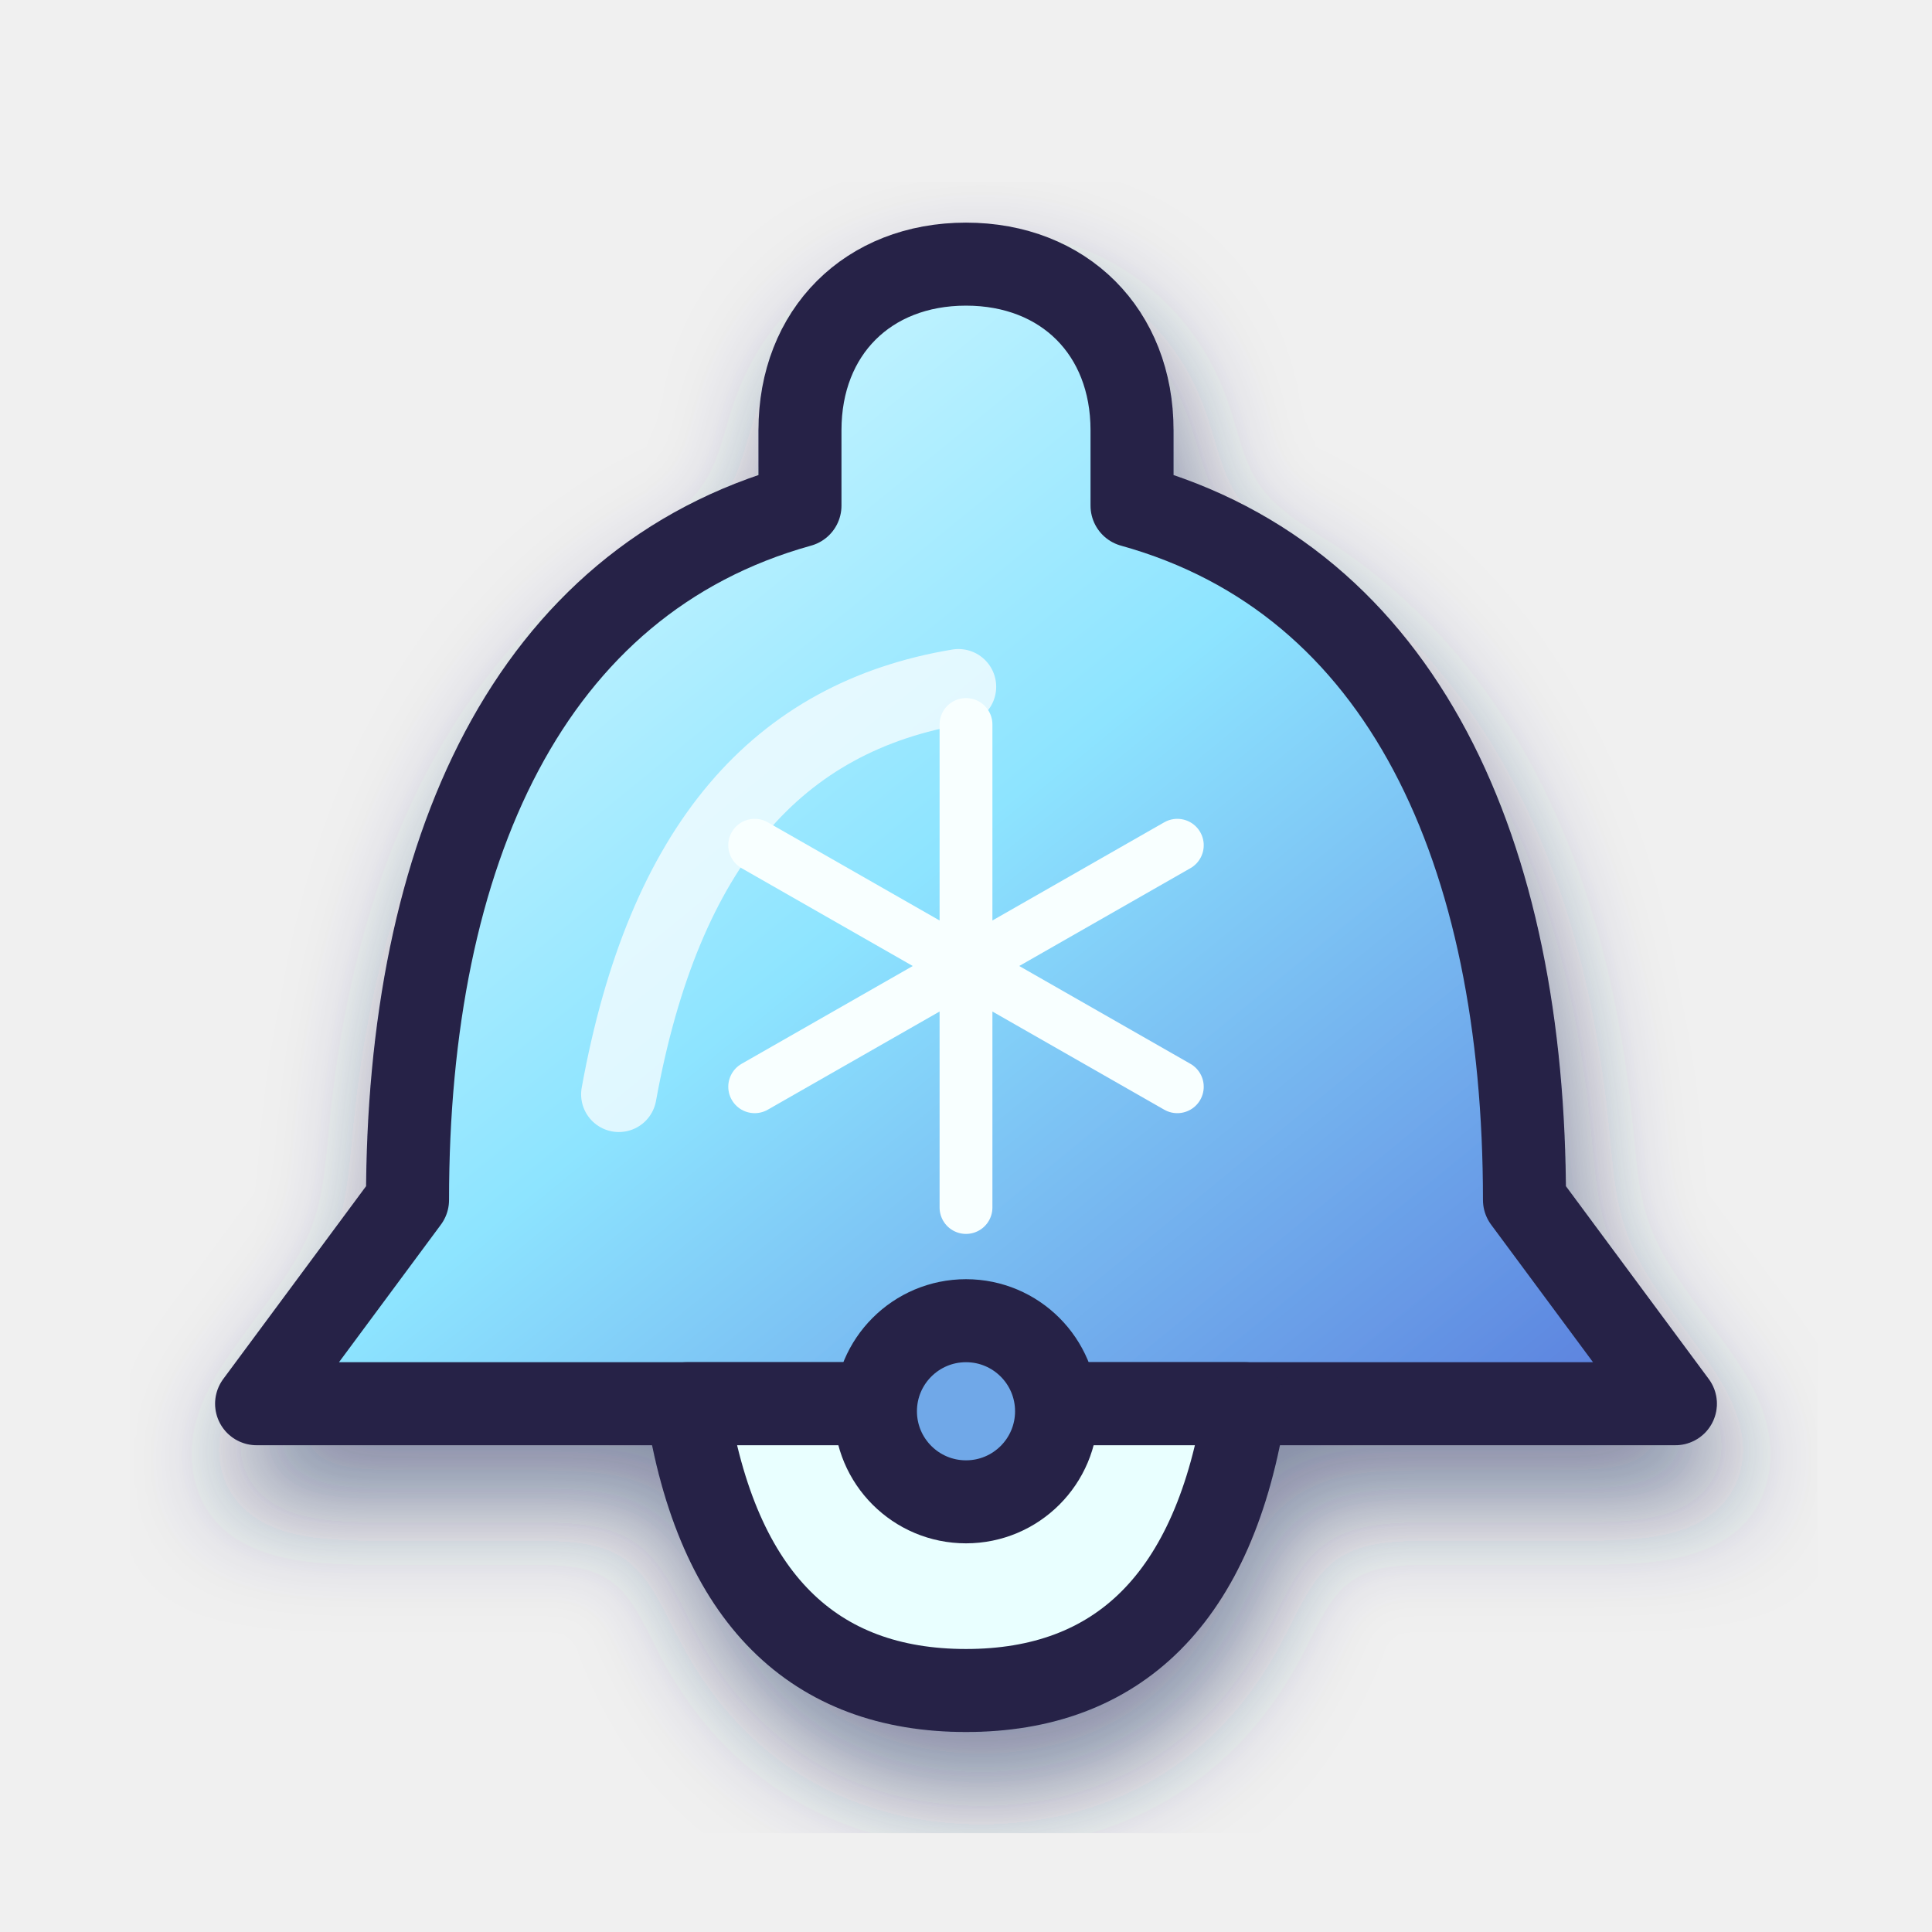
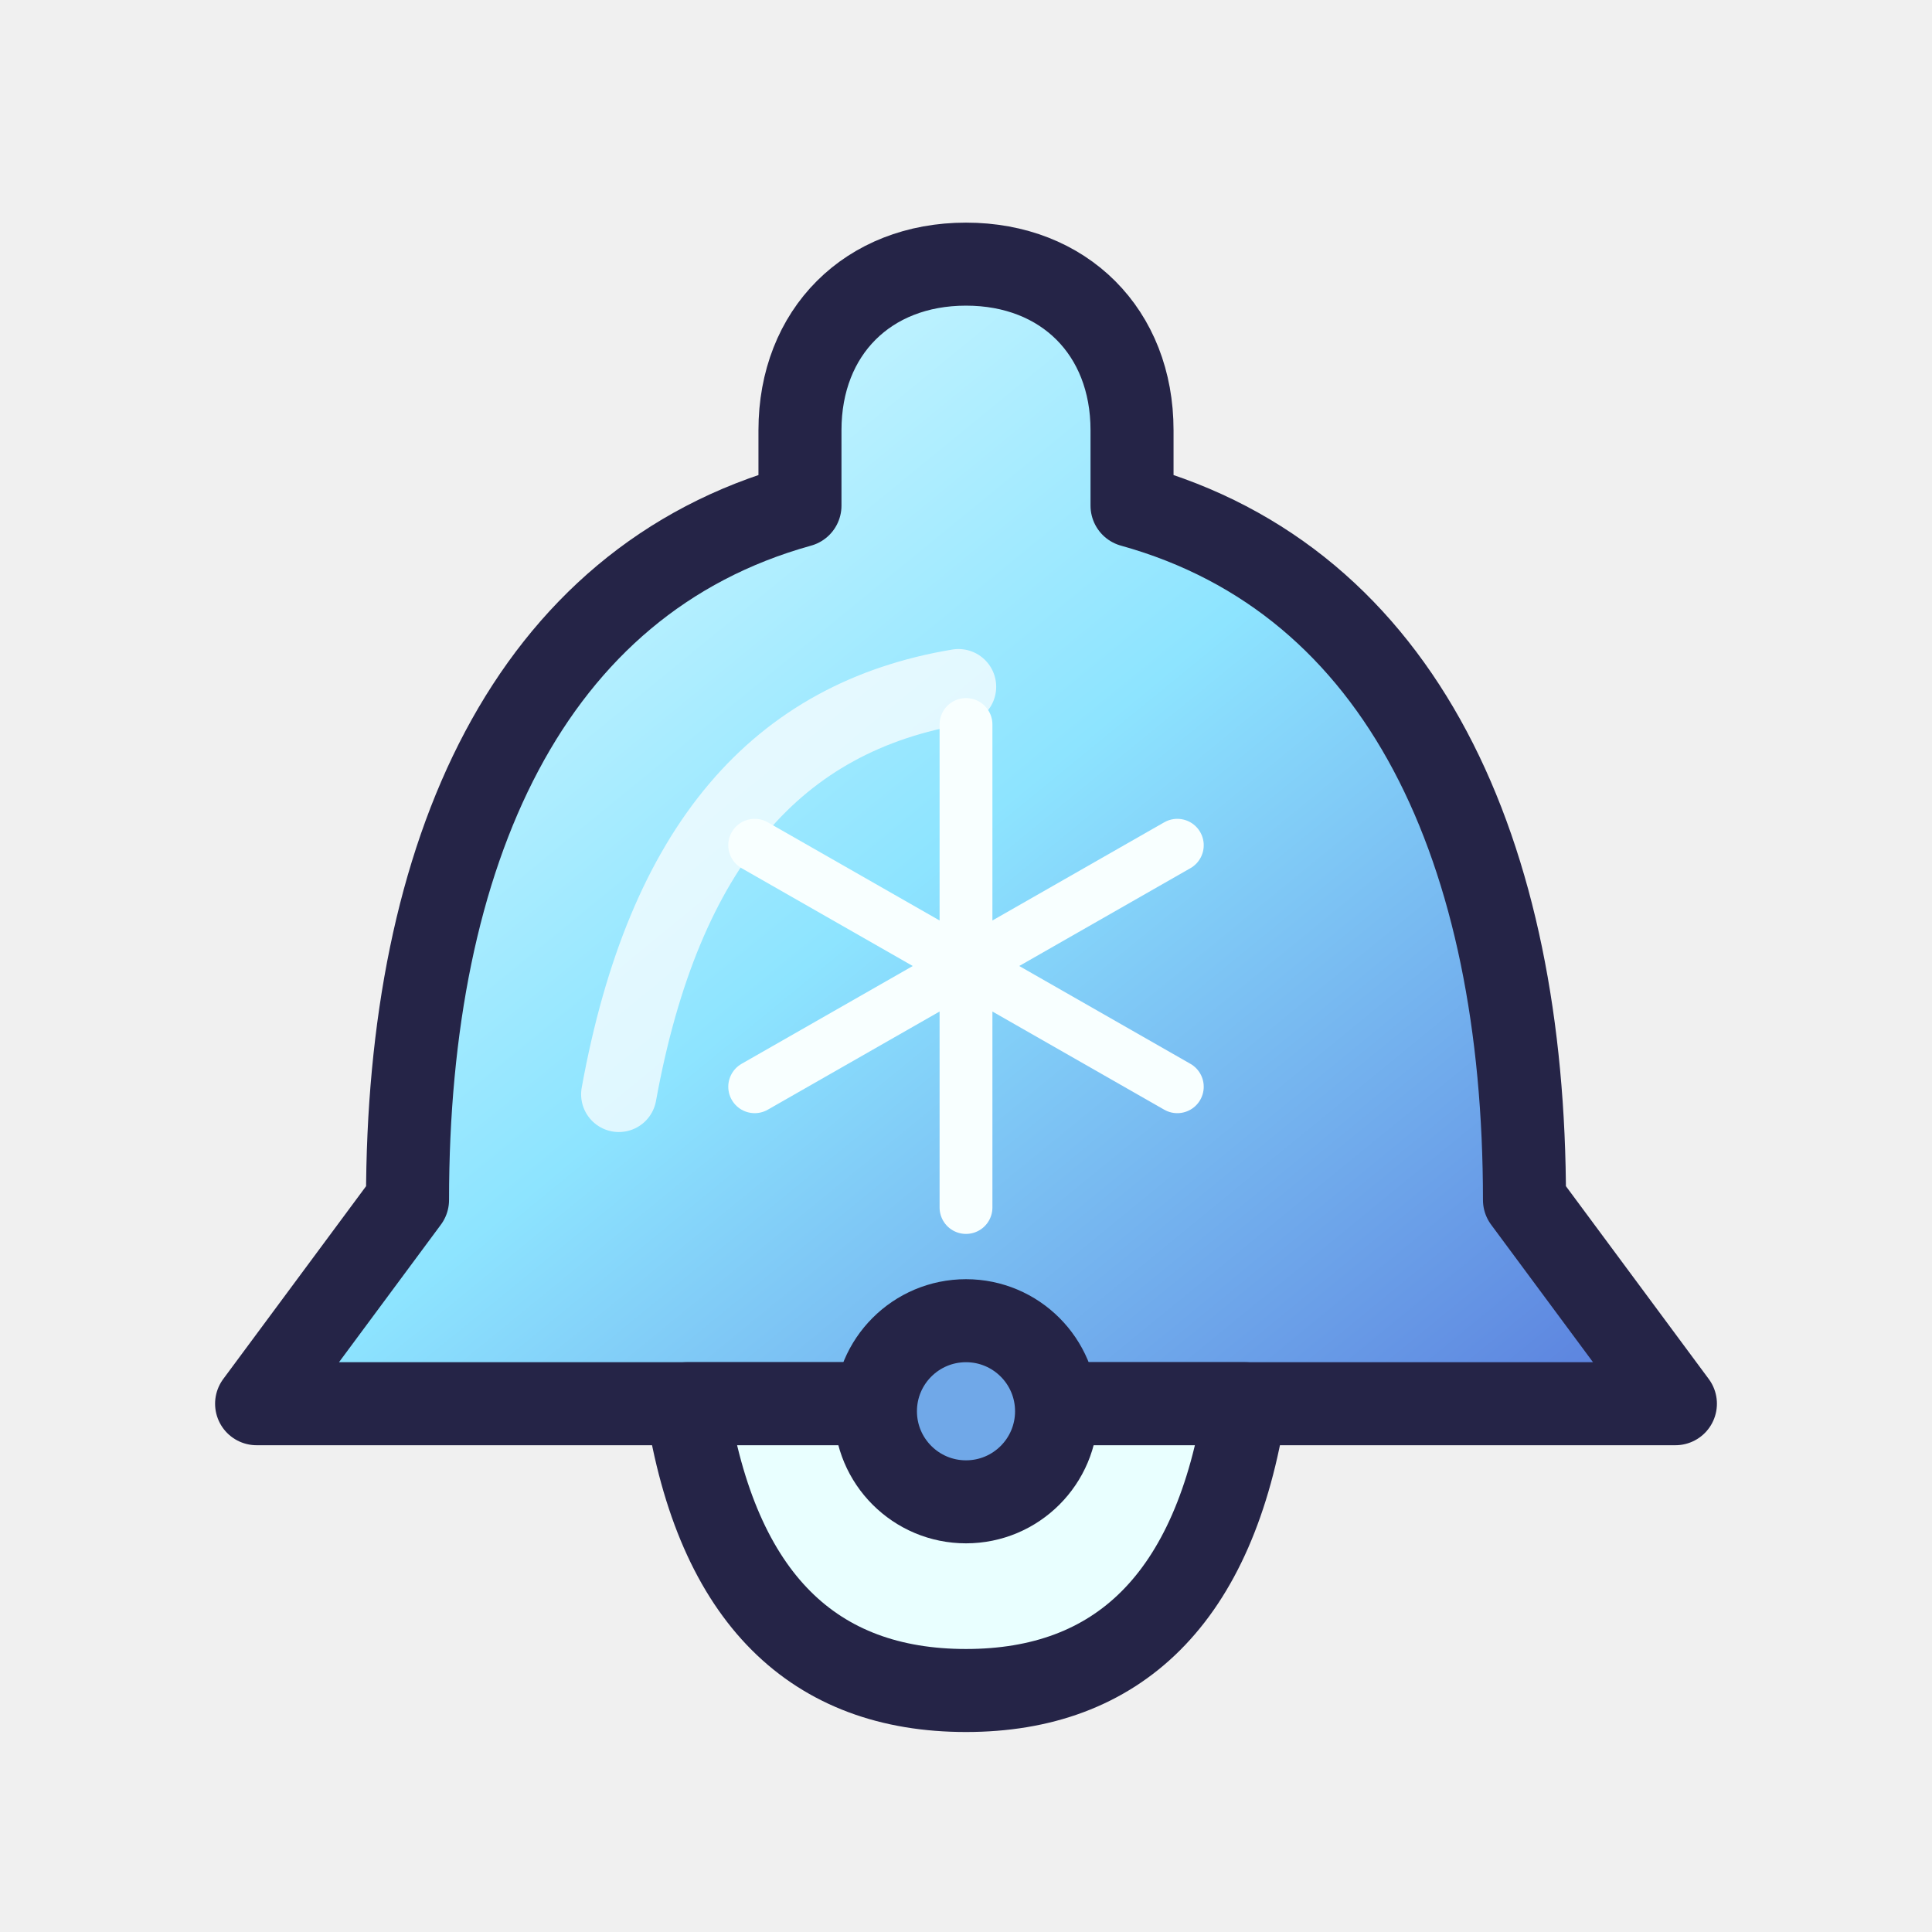
- <svg xmlns="http://www.w3.org/2000/svg" viewBox="0 0 256 256">
+ <svg xmlns="http://www.w3.org/2000/svg" width="256" height="256" viewBox="0 0 256 256">
  <defs>
    <linearGradient id="i" x1="0" y1="0" x2="1" y2="1">
      <stop stop-color="#ecffff" />
      <stop offset=".5" stop-color="#8de4ff" />
      <stop offset="1" stop-color="#587bdc" />
    </linearGradient>
    <filter id="s">
      <feDropShadow dy="8" stdDeviation="7" flood-color="#243263" flood-opacity=".52" />
    </filter>
  </defs>
-   <g filter="url(#s)" stroke="#252447" stroke-width="11" stroke-linejoin="round">
+   <g stroke="#252447" stroke-width="11" stroke-linejoin="round">
    <path fill="url(#i)" d="M128 35c13 0 22 9 22 22v10c36 10 52 46 52 92l20 27H34l20-27c0-46 16-82 52-92V57c0-13 9-22 22-22z" />
    <path fill="#e9ffff" d="M91 186h74c-4 26-17 38-37 38s-33-12-37-38z" />
    <path d="M82 145c6-33 21-50 45-54" fill="none" stroke="#fff" stroke-width="10" stroke-linecap="round" opacity=".72" />
    <path d="M128 96v64M100 112l56 32m0-32-56 32" fill="none" stroke="#f8ffff" stroke-width="7" stroke-linecap="round" />
    <circle cx="128" cy="187" r="12" fill="#70a8e8" />
  </g>
</svg>
